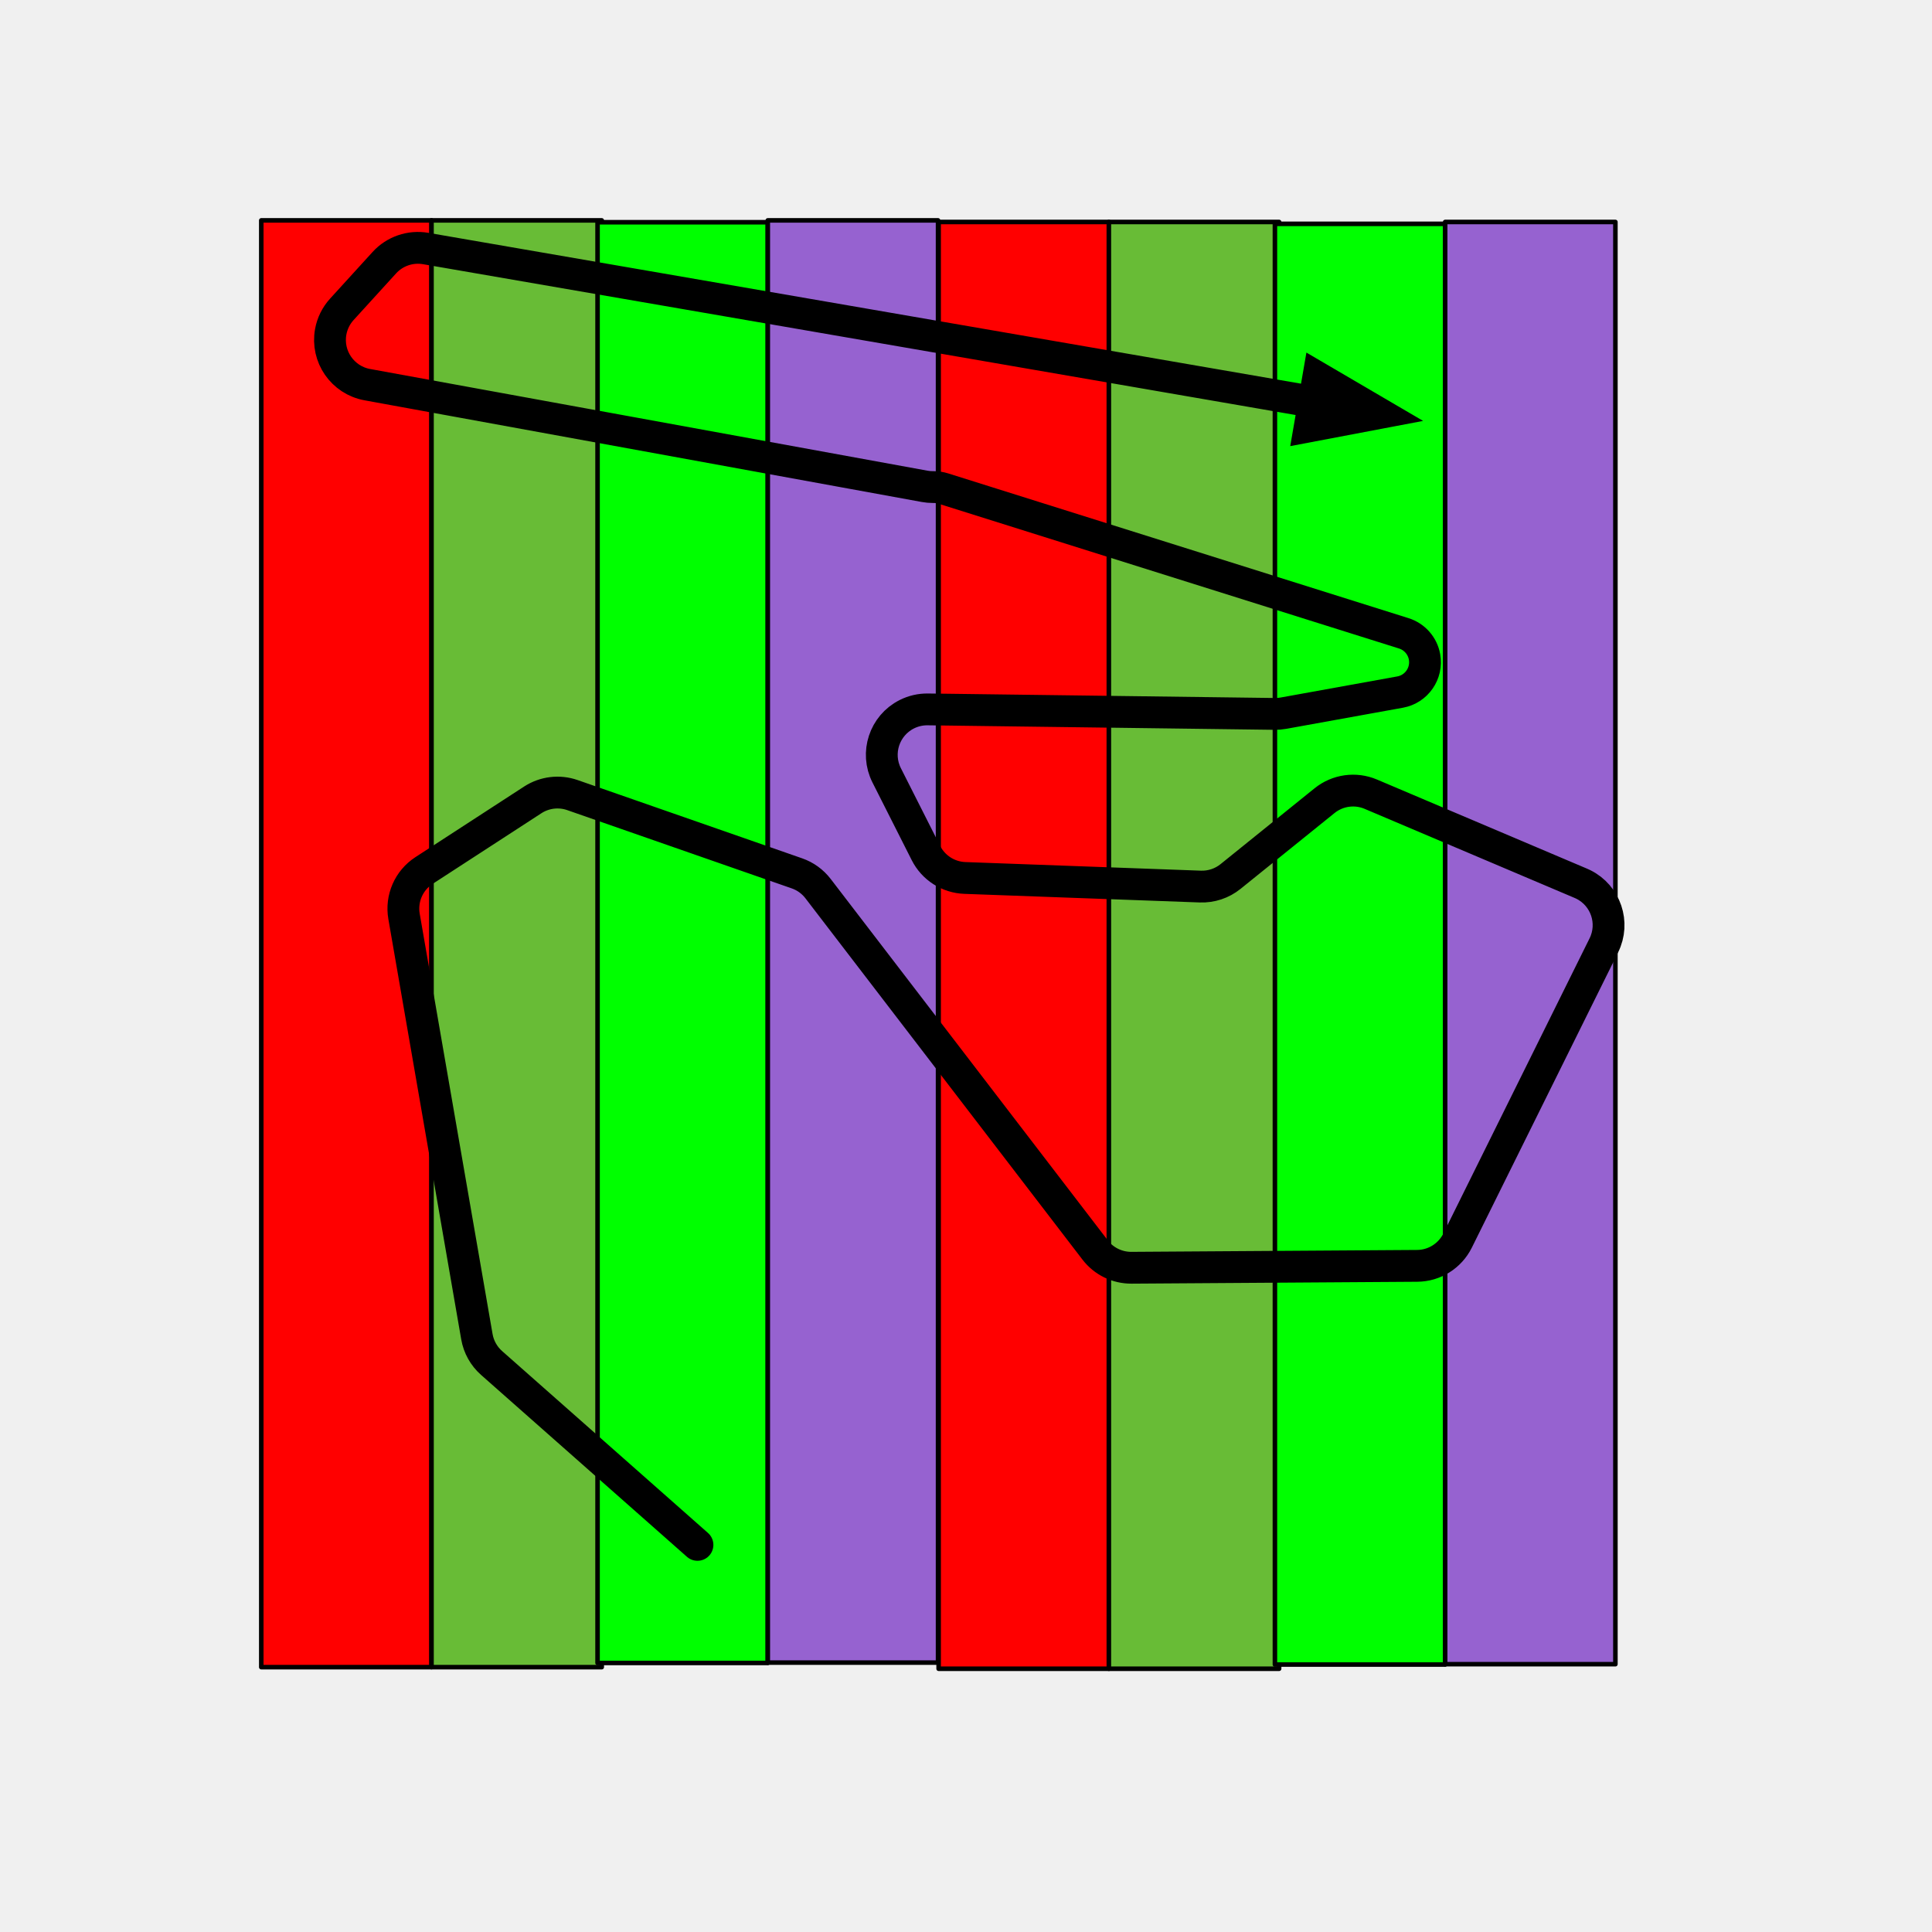
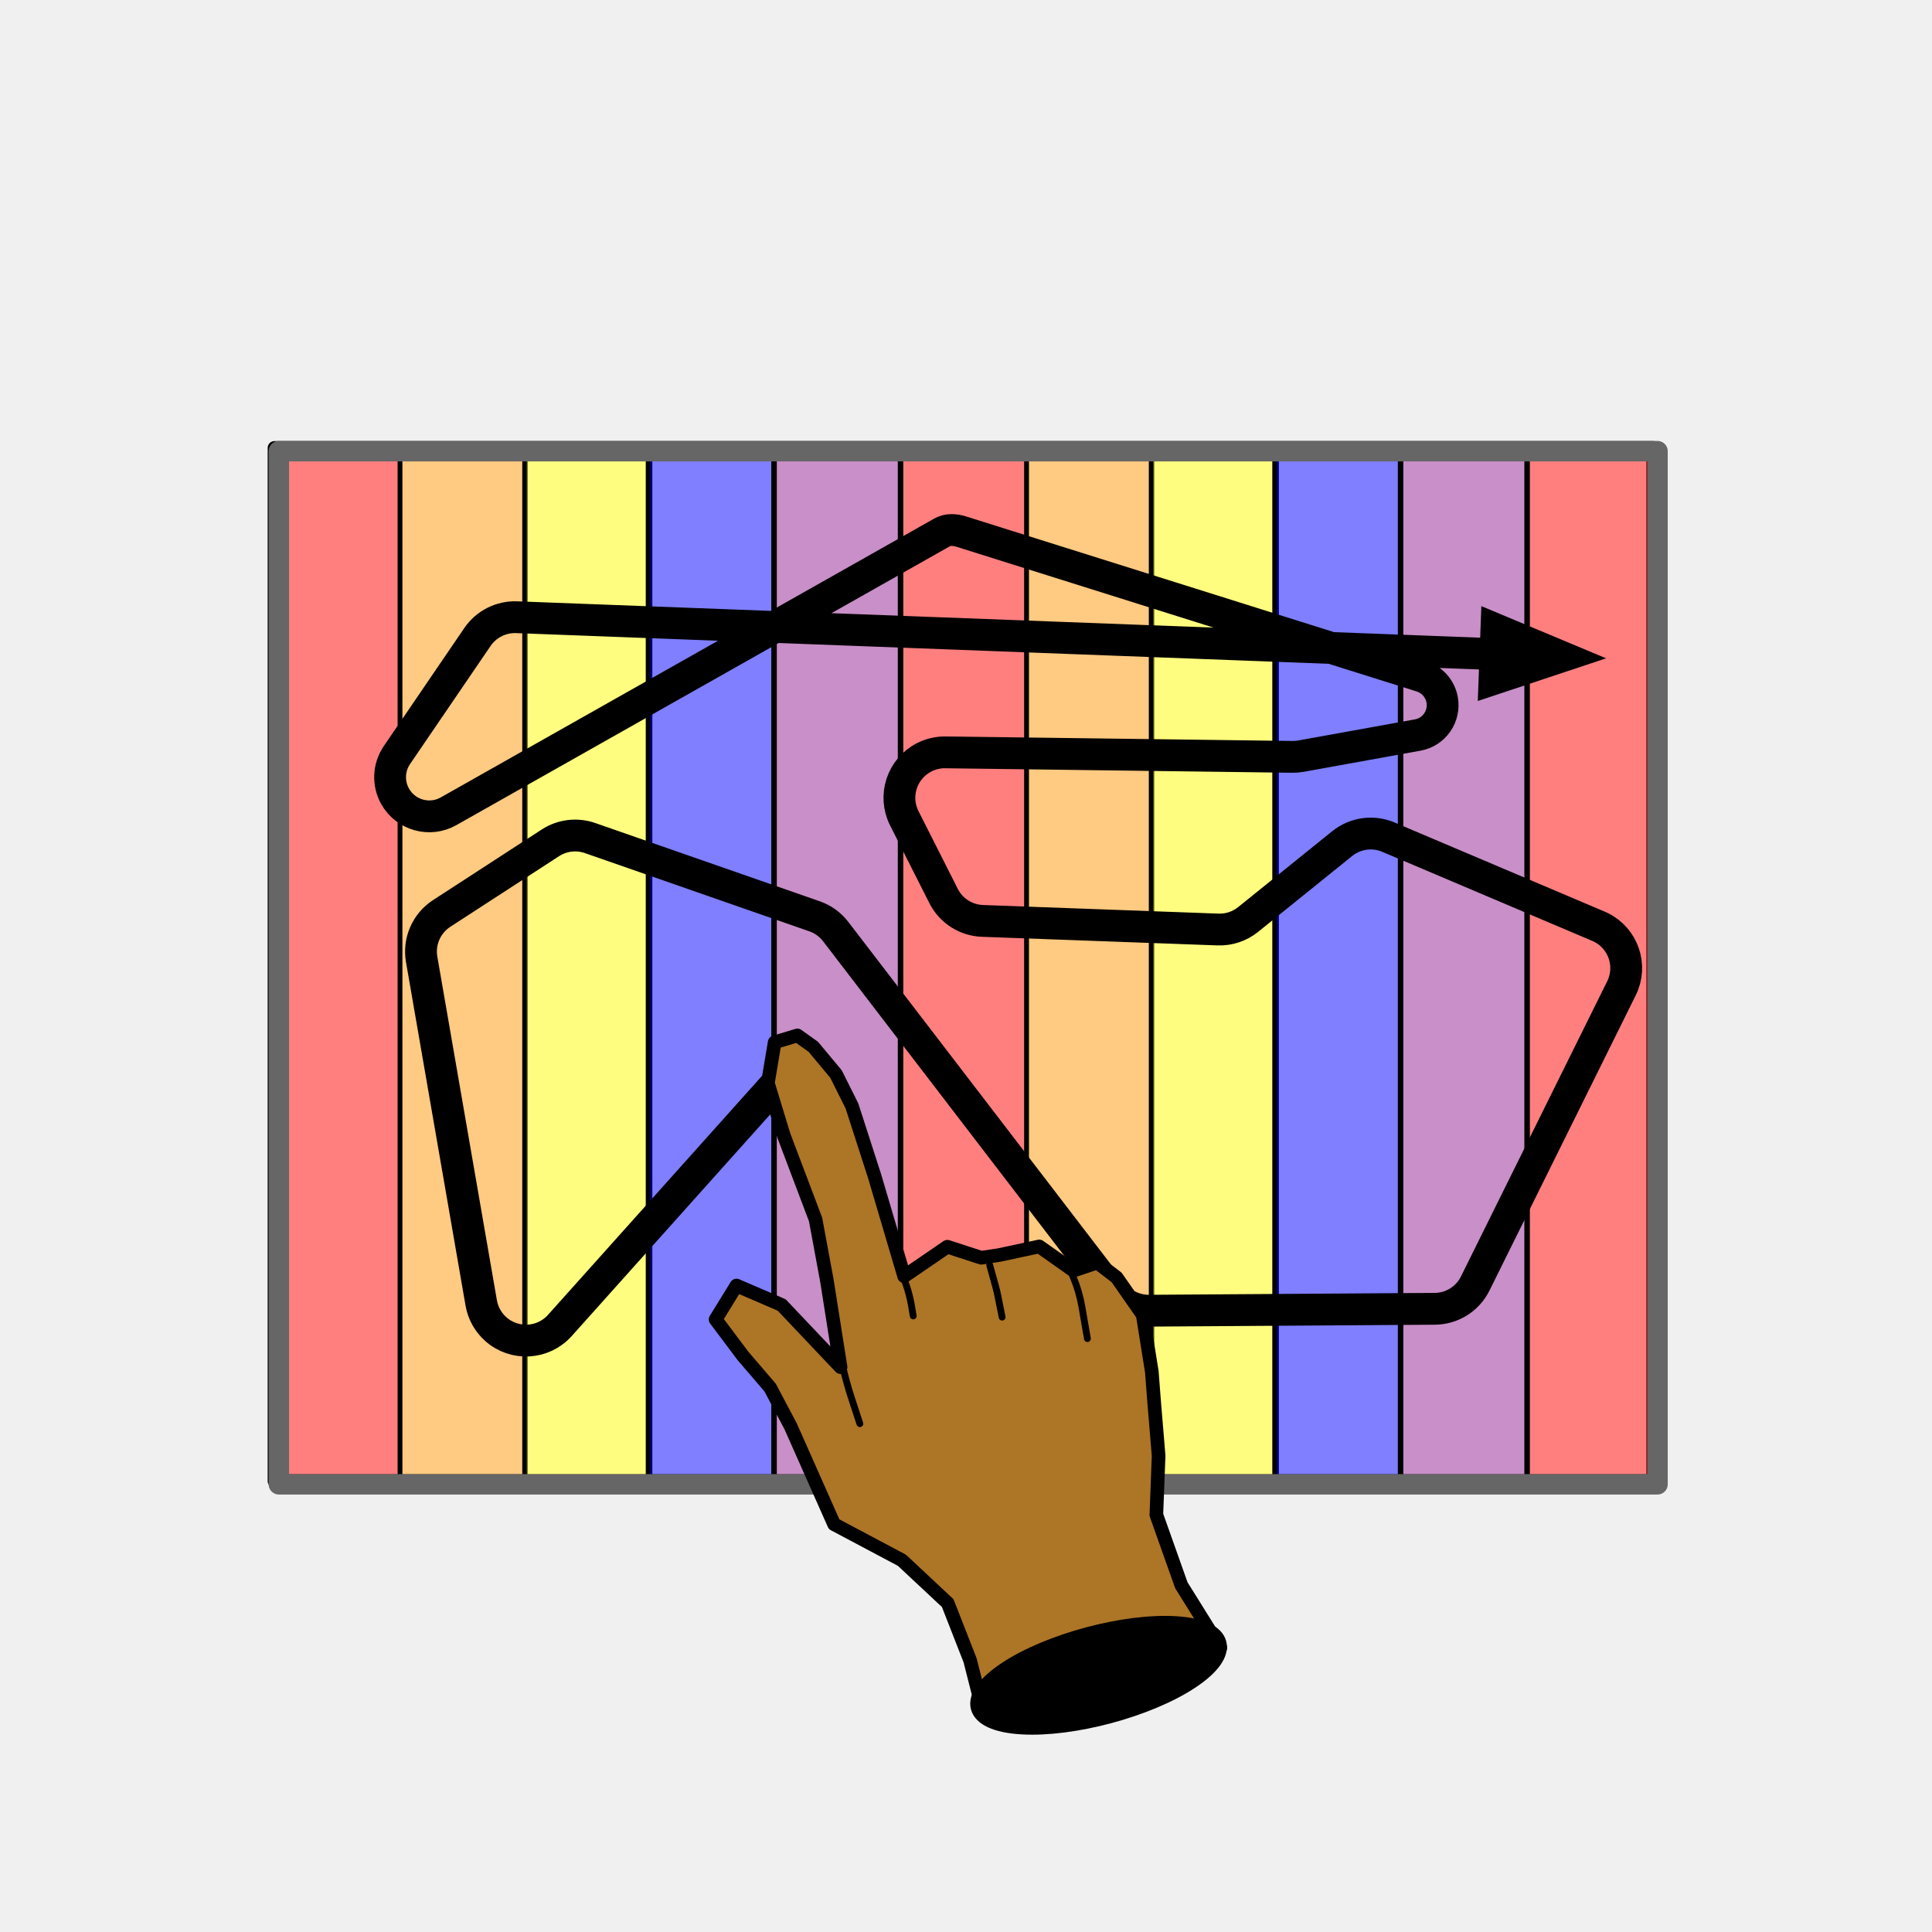
<svg xmlns="http://www.w3.org/2000/svg" version="1.1" viewBox="0 0 850.394 850.394" width="850.394" height="850.394">
  <defs>
    <marker orient="auto" overflow="visible" markerUnits="strokeWidth" id="FilledArrow_Marker" stroke-linejoin="miter" stroke-miterlimit="10" viewBox="-1 -2 5 4" markerWidth="5" markerHeight="4" color="black">
      <g>
        <path d="M 2.057 0 L 0 -.771 L 0 .771 Z" fill="currentColor" stroke="currentColor" stroke-width="1" />
      </g>
    </marker>
  </defs>
-   <g id="solo" fill="none" stroke-opacity="1" fill-opacity="1" stroke-dasharray="none" stroke="none">
-     <g id="solo: Layer 1">
-       <g id="Graphic_6">
-         <rect x="115" y="97" width="74.935" height="636.821" fill="red" />
-         <rect x="115" y="97" width="74.935" height="636.821" stroke="black" stroke-linecap="round" stroke-linejoin="round" stroke-width="2" />
+   <g id="solo" stroke-opacity="1" stroke-dasharray="none" fill="none" fill-opacity="1" stroke="none">
+     <g id="Shared_1: Master layer">
+       <g id="Graphic_10">
+         <rect x="120.821" y="197.15" width="606.828" height="454.742" fill="white" />
+         <rect x="120.821" y="197.15" width="606.828" height="454.742" stroke="black" stroke-linecap="round" stroke-linejoin="round" stroke-width="6" />
+       </g>
+       <g id="Graphic_9">
+         <rect x="340.919" y="197.15" width="55.26" height="454.742" fill="#942092" fill-opacity=".5" />
+         <rect x="340.919" y="197.15" width="55.26" height="454.742" stroke="black" stroke-linecap="round" stroke-linejoin="round" stroke-width="2" />
+       </g>
+       <g id="Graphic_5">
+         <rect x="120.821" y="197.06" width="55.26" height="454.742" fill="red" fill-opacity=".502" />
+         <rect x="120.821" y="197.06" width="55.26" height="454.742" stroke="black" stroke-linecap="round" stroke-linejoin="round" stroke-width="2" />
+       </g>
+       <g id="Graphic_4">
+         <rect x="176.081" y="197.06" width="55.26" height="454.742" fill="#ff9300" fill-opacity=".496" />
+         <rect x="176.081" y="197.06" width="55.26" height="454.742" stroke="black" stroke-linecap="round" stroke-linejoin="round" stroke-width="2" />
+       </g>
+       <g id="Graphic_3">
+         <rect x="230.885" y="197.836" width="55.26" height="454.024" fill="#fffc00" fill-opacity=".5" />
+         <rect x="230.885" y="197.836" width="55.26" height="454.024" stroke="black" stroke-linecap="round" stroke-linejoin="round" stroke-width="2" />
+       </g>
+       <g id="Graphic_2">
+         <rect x="285.235" y="197.105" width="55.26" height="454.742" fill="blue" fill-opacity=".5" />
+         <rect x="285.235" y="197.105" width="55.26" height="454.742" stroke="black" stroke-linecap="round" stroke-linejoin="round" stroke-width="2" />
+       </g>
+       <g id="Graphic_15">
+         <rect x="616.701" y="197.207" width="55.26" height="454.742" fill="#942092" fill-opacity=".5" />
+         <rect x="616.701" y="197.207" width="55.26" height="454.742" stroke="black" stroke-linecap="round" stroke-linejoin="round" stroke-width="2" />
+       </g>
+       <g id="Graphic_14">
+         <rect x="396.603" y="197.118" width="55.26" height="454.742" fill="red" fill-opacity=".502" />
+         <rect x="396.603" y="197.118" width="55.26" height="454.742" stroke="black" stroke-linecap="round" stroke-linejoin="round" stroke-width="2" />
+       </g>
+       <g id="Graphic_13">
+         <rect x="451.863" y="197.118" width="55.26" height="454.742" fill="#ff9300" fill-opacity=".496" />
+         <rect x="451.863" y="197.118" width="55.26" height="454.742" stroke="black" stroke-linecap="round" stroke-linejoin="round" stroke-width="2" />
      </g>
      <g id="Graphic_12">
-         <rect x="189.935" y="97" width="74.935" height="636.821" fill="#68bc36" />
-         <rect x="189.935" y="97" width="74.935" height="636.821" stroke="black" stroke-linecap="round" stroke-linejoin="round" stroke-width="2" />
+         <rect x="506.666" y="197.836" width="55.26" height="454.082" fill="#fffc00" fill-opacity=".5" />
+         <rect x="506.666" y="197.836" width="55.26" height="454.082" stroke="black" stroke-linecap="round" stroke-linejoin="round" stroke-width="2" />
+       </g>
+       <g id="Graphic_11">
+         <rect x="561.017" y="197.163" width="55.26" height="454.742" fill="blue" fill-opacity=".5" />
+         <rect x="561.017" y="197.163" width="55.26" height="454.742" stroke="black" stroke-linecap="round" stroke-linejoin="round" stroke-width="2" />
+       </g>
+       <g id="Graphic_16">
+         <rect x="672.39" y="197.207" width="55.26" height="454.742" fill="red" fill-opacity=".502" />
+         <rect x="672.39" y="197.207" width="55.26" height="454.742" stroke="black" stroke-linecap="round" stroke-linejoin="round" stroke-width="2" />
      </g>
      <g id="Graphic_17">
-         <rect x="263.019" y="97.82" width="74.935" height="634.148" fill="lime" />
-         <rect x="263.019" y="97.82" width="74.935" height="634.148" stroke="black" stroke-linecap="round" stroke-linejoin="round" stroke-width="2" />
-       </g>
-       <g id="Graphic_22">
-         <rect x="337.955" y="97" width="74.935" height="634.821" fill="#9662d0" />
-         <rect x="337.955" y="97" width="74.935" height="634.821" stroke="black" stroke-linecap="round" stroke-linejoin="round" stroke-width="2" />
-       </g>
-       <g id="Graphic_27">
-         <rect x="413.148" y="97.704" width="74.935" height="636.821" fill="red" />
-         <rect x="413.148" y="97.704" width="74.935" height="636.821" stroke="black" stroke-linecap="round" stroke-linejoin="round" stroke-width="2" />
-       </g>
-       <g id="Graphic_28">
-         <rect x="488.084" y="97.704" width="74.935" height="636.821" fill="#68bc36" />
-         <rect x="488.084" y="97.704" width="74.935" height="636.821" stroke="black" stroke-linecap="round" stroke-linejoin="round" stroke-width="2" />
-       </g>
-       <g id="Graphic_29">
-         <rect x="561.167" y="98.524" width="74.935" height="634.148" fill="lime" />
-         <rect x="561.167" y="98.524" width="74.935" height="634.148" stroke="black" stroke-linecap="round" stroke-linejoin="round" stroke-width="2" />
-       </g>
-       <g id="Graphic_30">
-         <rect x="636.103" y="97.704" width="74.935" height="634.821" fill="#9662d0" />
-         <rect x="636.103" y="97.704" width="74.935" height="634.821" stroke="black" stroke-linecap="round" stroke-linejoin="round" stroke-width="2" />
+         <rect x="122.744" y="198.592" width="606.828" height="454.742" stroke="#666" stroke-linecap="round" stroke-linejoin="round" stroke-width="9" />
      </g>
    </g>
    <g id="solo: Layer 2">
      <g id="Line_31">
-         <path d="M 307 680 L 216.376 599.937 C 212.968 596.927 210.688 592.845 209.912 588.365 L 177.84 403.347 C 176.473 395.46 179.94 387.518 186.653 383.158 L 234.495 352.086 C 239.681 348.718 246.133 347.938 251.972 349.974 L 350.79 384.42 C 354.475 385.704 357.704 388.039 360.078 391.136 L 482.029 550.186 C 485.843 555.16 491.767 558.058 498.034 558.017 L 623.783 557.181 C 631.337 557.131 638.218 552.829 641.572 546.059 L 705.957 416.094 C 710.86 406.196 706.811 394.197 696.913 389.294 C 696.562 389.12 696.207 388.957 695.846 388.804 L 603.385 349.578 C 596.59 346.696 588.76 347.79 583.015 352.424 L 541.633 385.811 C 537.881 388.838 533.162 390.408 528.344 390.232 L 424.686 386.443 C 417.409 386.178 410.851 381.977 407.566 375.477 L 390.28 341.27 C 385.298 331.412 389.251 319.381 399.109 314.399 C 401.984 312.946 405.168 312.209 408.39 312.251 L 561.094 314.235 C 562.374 314.252 563.654 314.146 564.914 313.918 L 616.264 304.629 C 623.517 303.317 628.332 296.374 627.021 289.122 C 626.138 284.242 622.622 280.254 617.892 278.767 L 415.241 215.049 C 413.854 214.613 412.408 214.391 410.954 214.391 L 410.57 214.391 C 409.366 214.391 408.165 214.282 406.98 214.066 L 161.656 169.304 C 150.79 167.321 143.588 156.905 145.571 146.039 C 146.244 142.352 147.938 138.929 150.462 136.159 L 169.17 115.624 C 173.771 110.575 180.63 108.223 187.361 109.386 L 578.37 176.968" marker-end="url(#FilledArrow_Marker)" stroke="black" stroke-linecap="round" stroke-linejoin="round" stroke-width="14" />
+         <path d="M 340.495 478.37 L 246.42 583.425 C 239.052 591.654 226.407 592.351 218.179 584.983 C 214.826 581.98 212.583 577.934 211.815 573.499 L 185.597 422.254 C 184.23 414.367 187.697 406.424 194.41 402.065 L 242.253 370.993 C 247.438 367.625 253.89 366.845 259.729 368.88 L 358.547 403.326 C 362.232 404.611 365.461 406.945 367.835 410.042 L 489.786 569.093 C 493.6 574.066 499.524 576.965 505.791 576.923 L 631.54 576.087 C 639.094 576.037 645.976 571.735 649.329 564.966 L 713.714 435 C 718.617 425.102 714.568 413.104 704.671 408.2 C 704.32 408.026 703.964 407.863 703.603 407.71 L 611.142 368.485 C 604.347 365.602 596.517 366.696 590.773 371.33 L 549.39 404.717 C 545.638 407.744 540.919 409.314 536.102 409.138 L 432.443 405.35 C 425.166 405.084 418.608 400.883 415.324 394.384 L 398.037 360.177 C 393.055 350.318 397.008 338.288 406.866 333.306 C 409.742 331.853 412.925 331.116 416.147 331.158 L 568.851 333.142 C 570.132 333.158 571.411 333.052 572.671 332.824 L 624.022 323.535 C 631.274 322.223 636.09 315.28 634.778 308.028 C 633.895 303.148 630.38 299.161 625.649 297.673 L 422.998 233.955 C 421.611 233.519 420.166 233.297 418.712 233.297 L 418.712 233.297 C 417.273 233.297 415.86 233.669 414.608 234.376 L 197.432 357.094 C 189.141 361.779 178.623 358.856 173.938 350.566 C 170.708 344.849 171.005 337.795 174.704 332.37 L 210.141 280.395 C 214.018 274.71 220.544 271.417 227.42 271.676 L 658.246 287.934" marker-end="url(#FilledArrow_Marker)" stroke="black" stroke-linecap="round" stroke-linejoin="round" stroke-width="14" />
+       </g>
+       <g id="Group_32">
+         <g id="Graphic_38">
+           <path d="M 340.983 458.761 L 337.983 476.761 L 344.983 499.761 L 358.983 536.761 L 363.983 563.761 L 369.983 601.761 L 344.049 574.393 L 324.176 565.839 L 314.983 580.761 L 326.983 596.761 L 338.983 610.761 L 347.983 627.761 L 367.137 670.917 L 396.983 686.761 L 417.153 705.632 L 426.983 730.761 L 432.928 754.148 L 503.044 746.464 L 537.16 725.293 L 519.983 697.761 L 508.983 666.761 L 509.983 640.761 L 507.983 616.761 L 506.983 603.761 L 502.983 578.761 L 491.483 562.261 L 482.983 555.761 L 472.483 559.261 L 457.439 548.637 L 439.941 552.4 L 431.94 553.619 L 416.983 548.761 L 397.983 561.761 L 384.983 517.761 L 374.983 486.761 L 367.983 472.761 L 357.983 460.761 L 350.983 455.761 Z" fill="#ad7526" />
+           <path d="M 340.983 458.761 L 337.983 476.761 L 344.983 499.761 L 358.983 536.761 L 363.983 563.761 L 369.983 601.761 L 344.049 574.393 L 324.176 565.839 L 314.983 580.761 L 326.983 596.761 L 338.983 610.761 L 347.983 627.761 L 367.137 670.917 L 396.983 686.761 L 417.153 705.632 L 426.983 730.761 L 432.928 754.148 L 503.044 746.464 L 537.16 725.293 L 519.983 697.761 L 508.983 666.761 L 509.983 640.761 L 507.983 616.761 L 506.983 603.761 L 502.983 578.761 L 491.483 562.261 L 482.983 555.761 L 472.483 559.261 L 457.439 548.637 L 439.941 552.4 L 431.94 553.619 L 416.983 548.761 L 397.983 561.761 L 384.983 517.761 L 374.983 486.761 L 367.983 472.761 L 357.983 460.761 L 350.983 455.761 Z" stroke="black" stroke-linecap="round" stroke-linejoin="round" stroke-width="6" />
+         </g>
+         <g id="Line_37">
+           <path d="M 368.255 586.145 L 368.255 586.145 C 369.485 596.091 371.677 605.894 374.798 615.417 L 378.477 626.64" stroke="black" stroke-linecap="round" stroke-linejoin="round" stroke-width="3" />
+         </g>
+         <g id="Line_36">
+           <path d="M 435.626 556.826 L 438.209 566.131 C 438.602 567.547 438.943 568.976 439.231 570.416 L 441.098 579.749" stroke="black" stroke-linecap="round" stroke-linejoin="round" stroke-width="3" />
+         </g>
+         <g id="Line_35">
+           <path d="M 396.983 560.761 L 397.076 560.974 C 399.062 565.52 400.477 570.296 401.288 575.191 L 401.957 579.23" stroke="black" stroke-linecap="round" stroke-linejoin="round" stroke-width="3" />
+         </g>
+         <g id="Line_34">
+           <path d="M 471.899 560.934 L 472.464 562.292 C 474.174 566.399 475.422 570.684 476.184 575.068 L 478.64 589.193" stroke="black" stroke-linecap="round" stroke-linejoin="round" stroke-width="3" />
+         </g>
+         <g id="Graphic_33">
+           <path d="M 517.527 714.895 C 539.989 716.277 542.989 727.472 524.227 739.901 C 505.465 752.329 472.045 761.284 449.583 759.901 C 427.12 758.519 424.12 747.324 442.882 734.895 C 461.645 722.467 495.064 713.512 517.527 714.895" fill="black" />
+           <path d="M 517.527 714.895 C 539.989 716.277 542.989 727.472 524.227 739.901 C 505.465 752.329 472.045 761.284 449.583 759.901 C 427.12 758.519 424.12 747.324 442.882 734.895 C 461.645 722.467 495.064 713.512 517.527 714.895" stroke="black" stroke-linecap="round" stroke-linejoin="round" stroke-width="7" />
+         </g>
      </g>
    </g>
  </g>
</svg>
